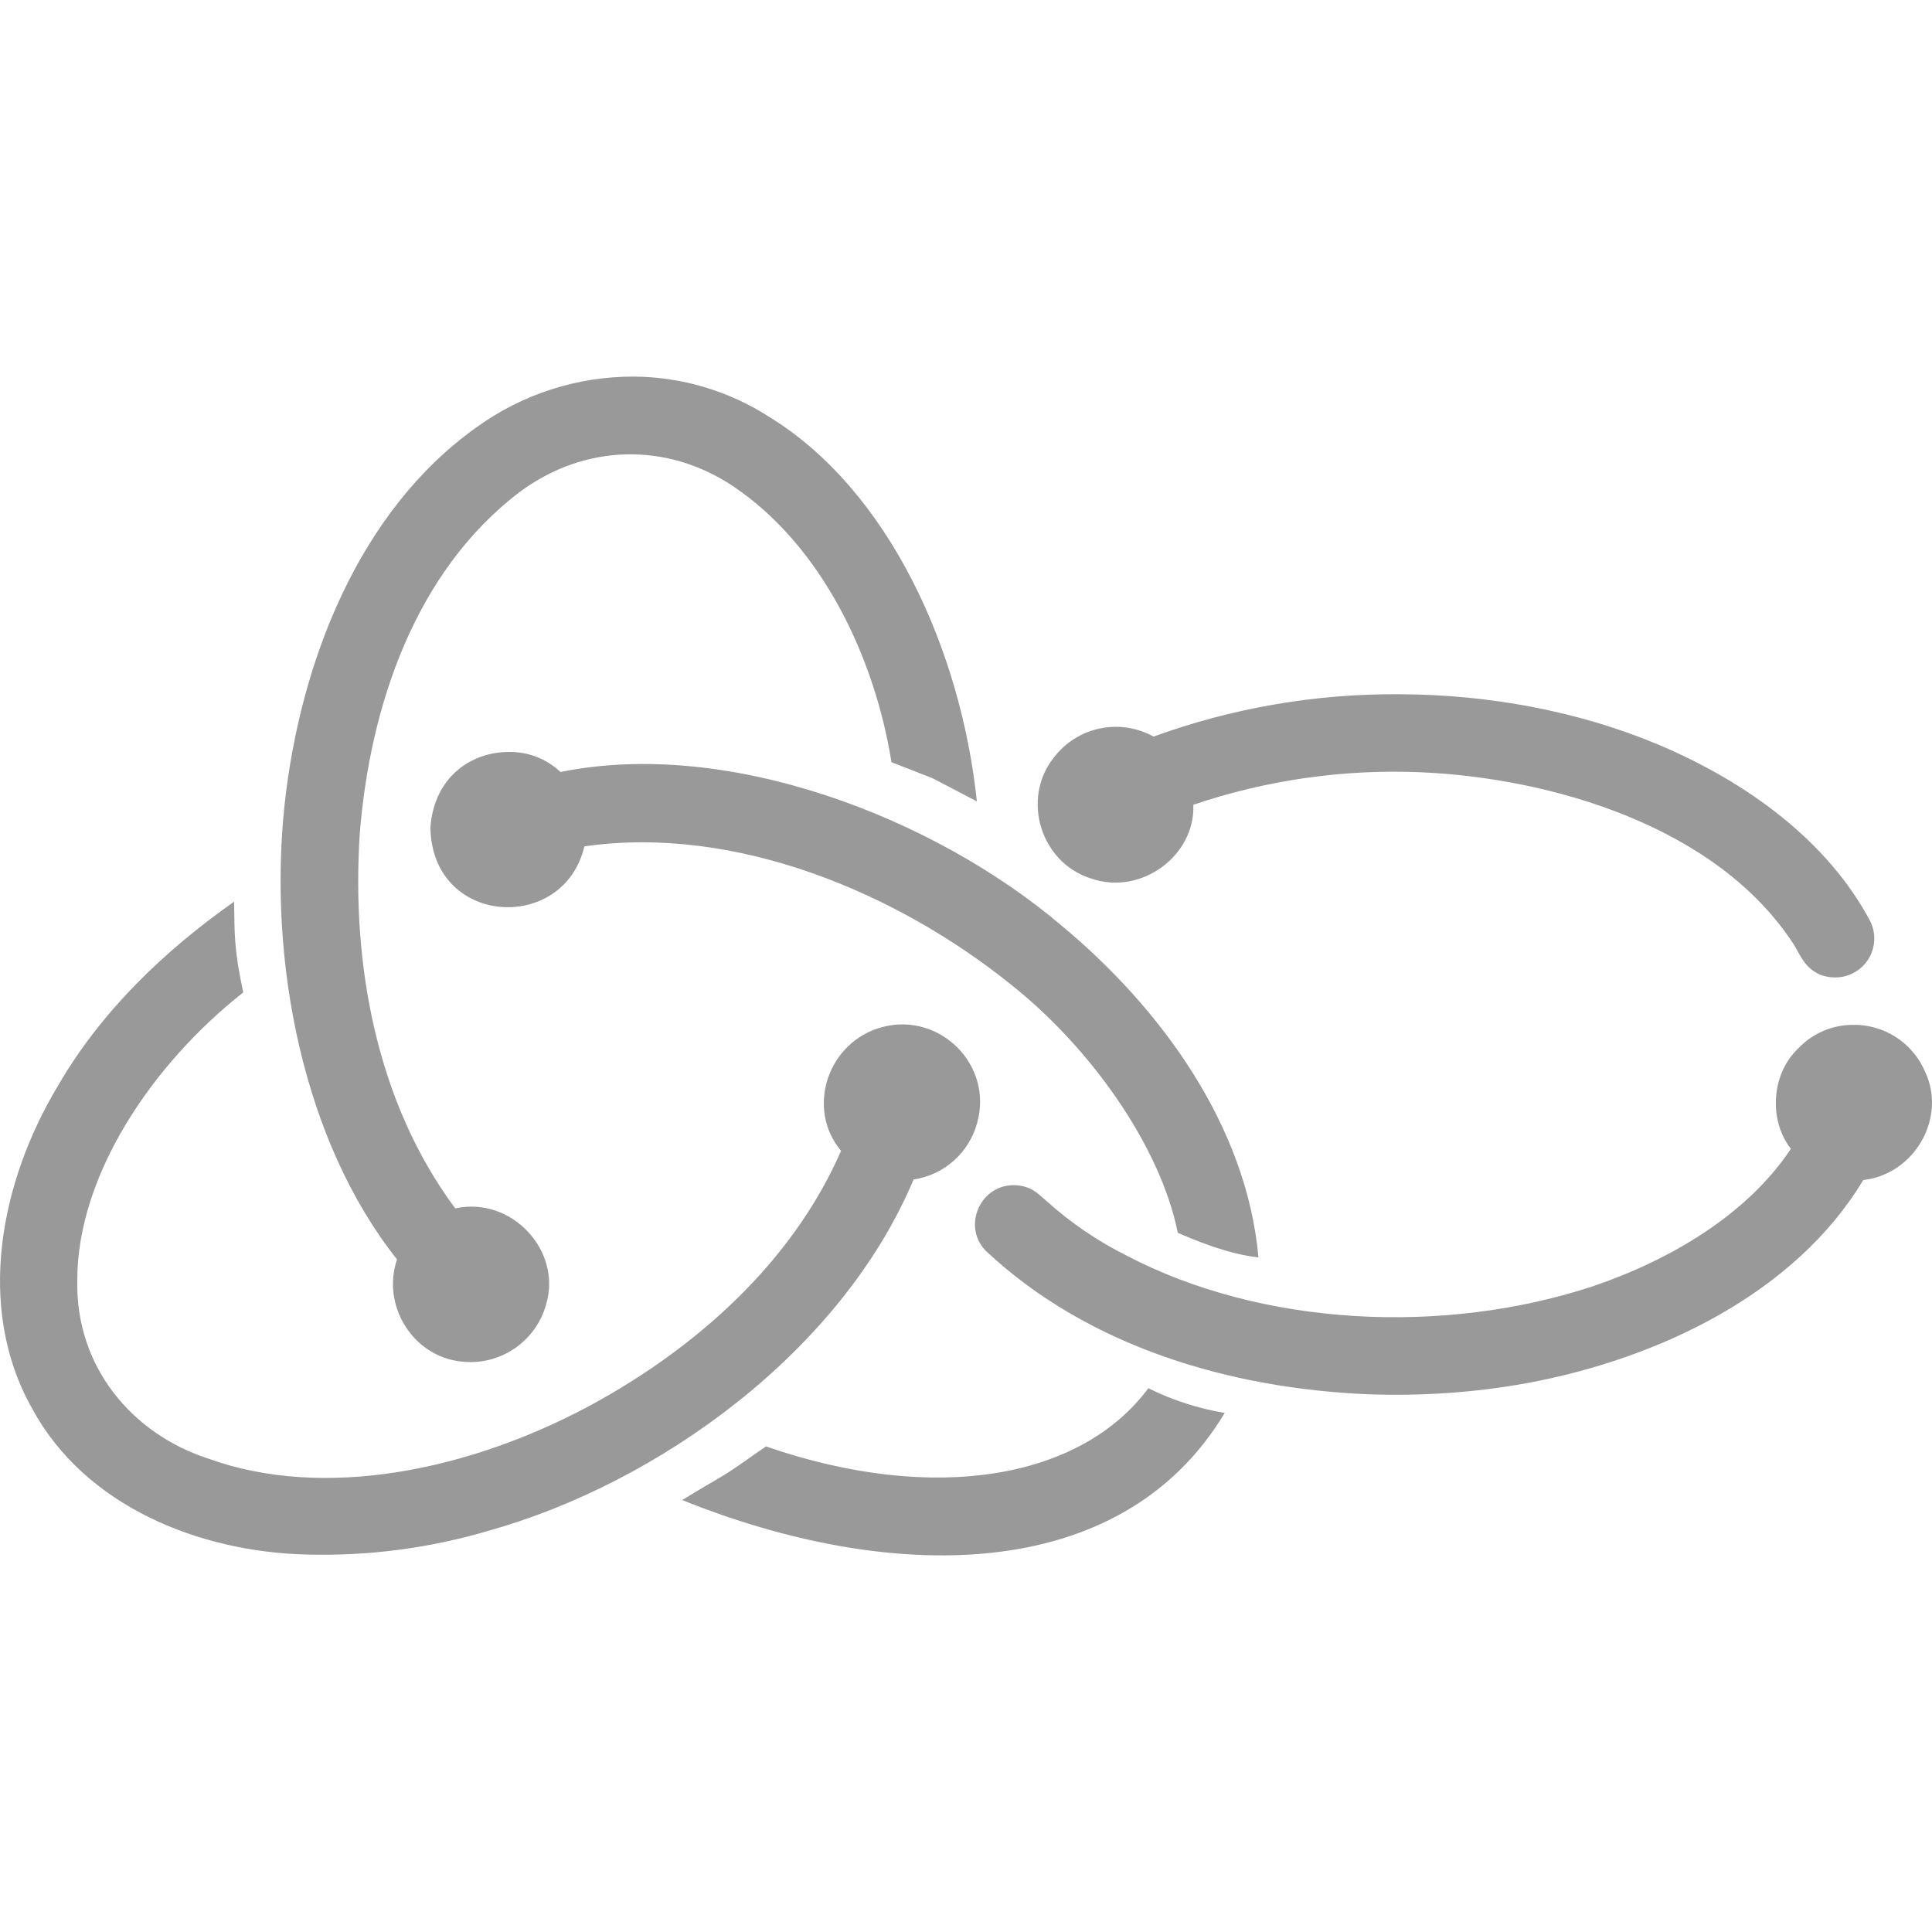
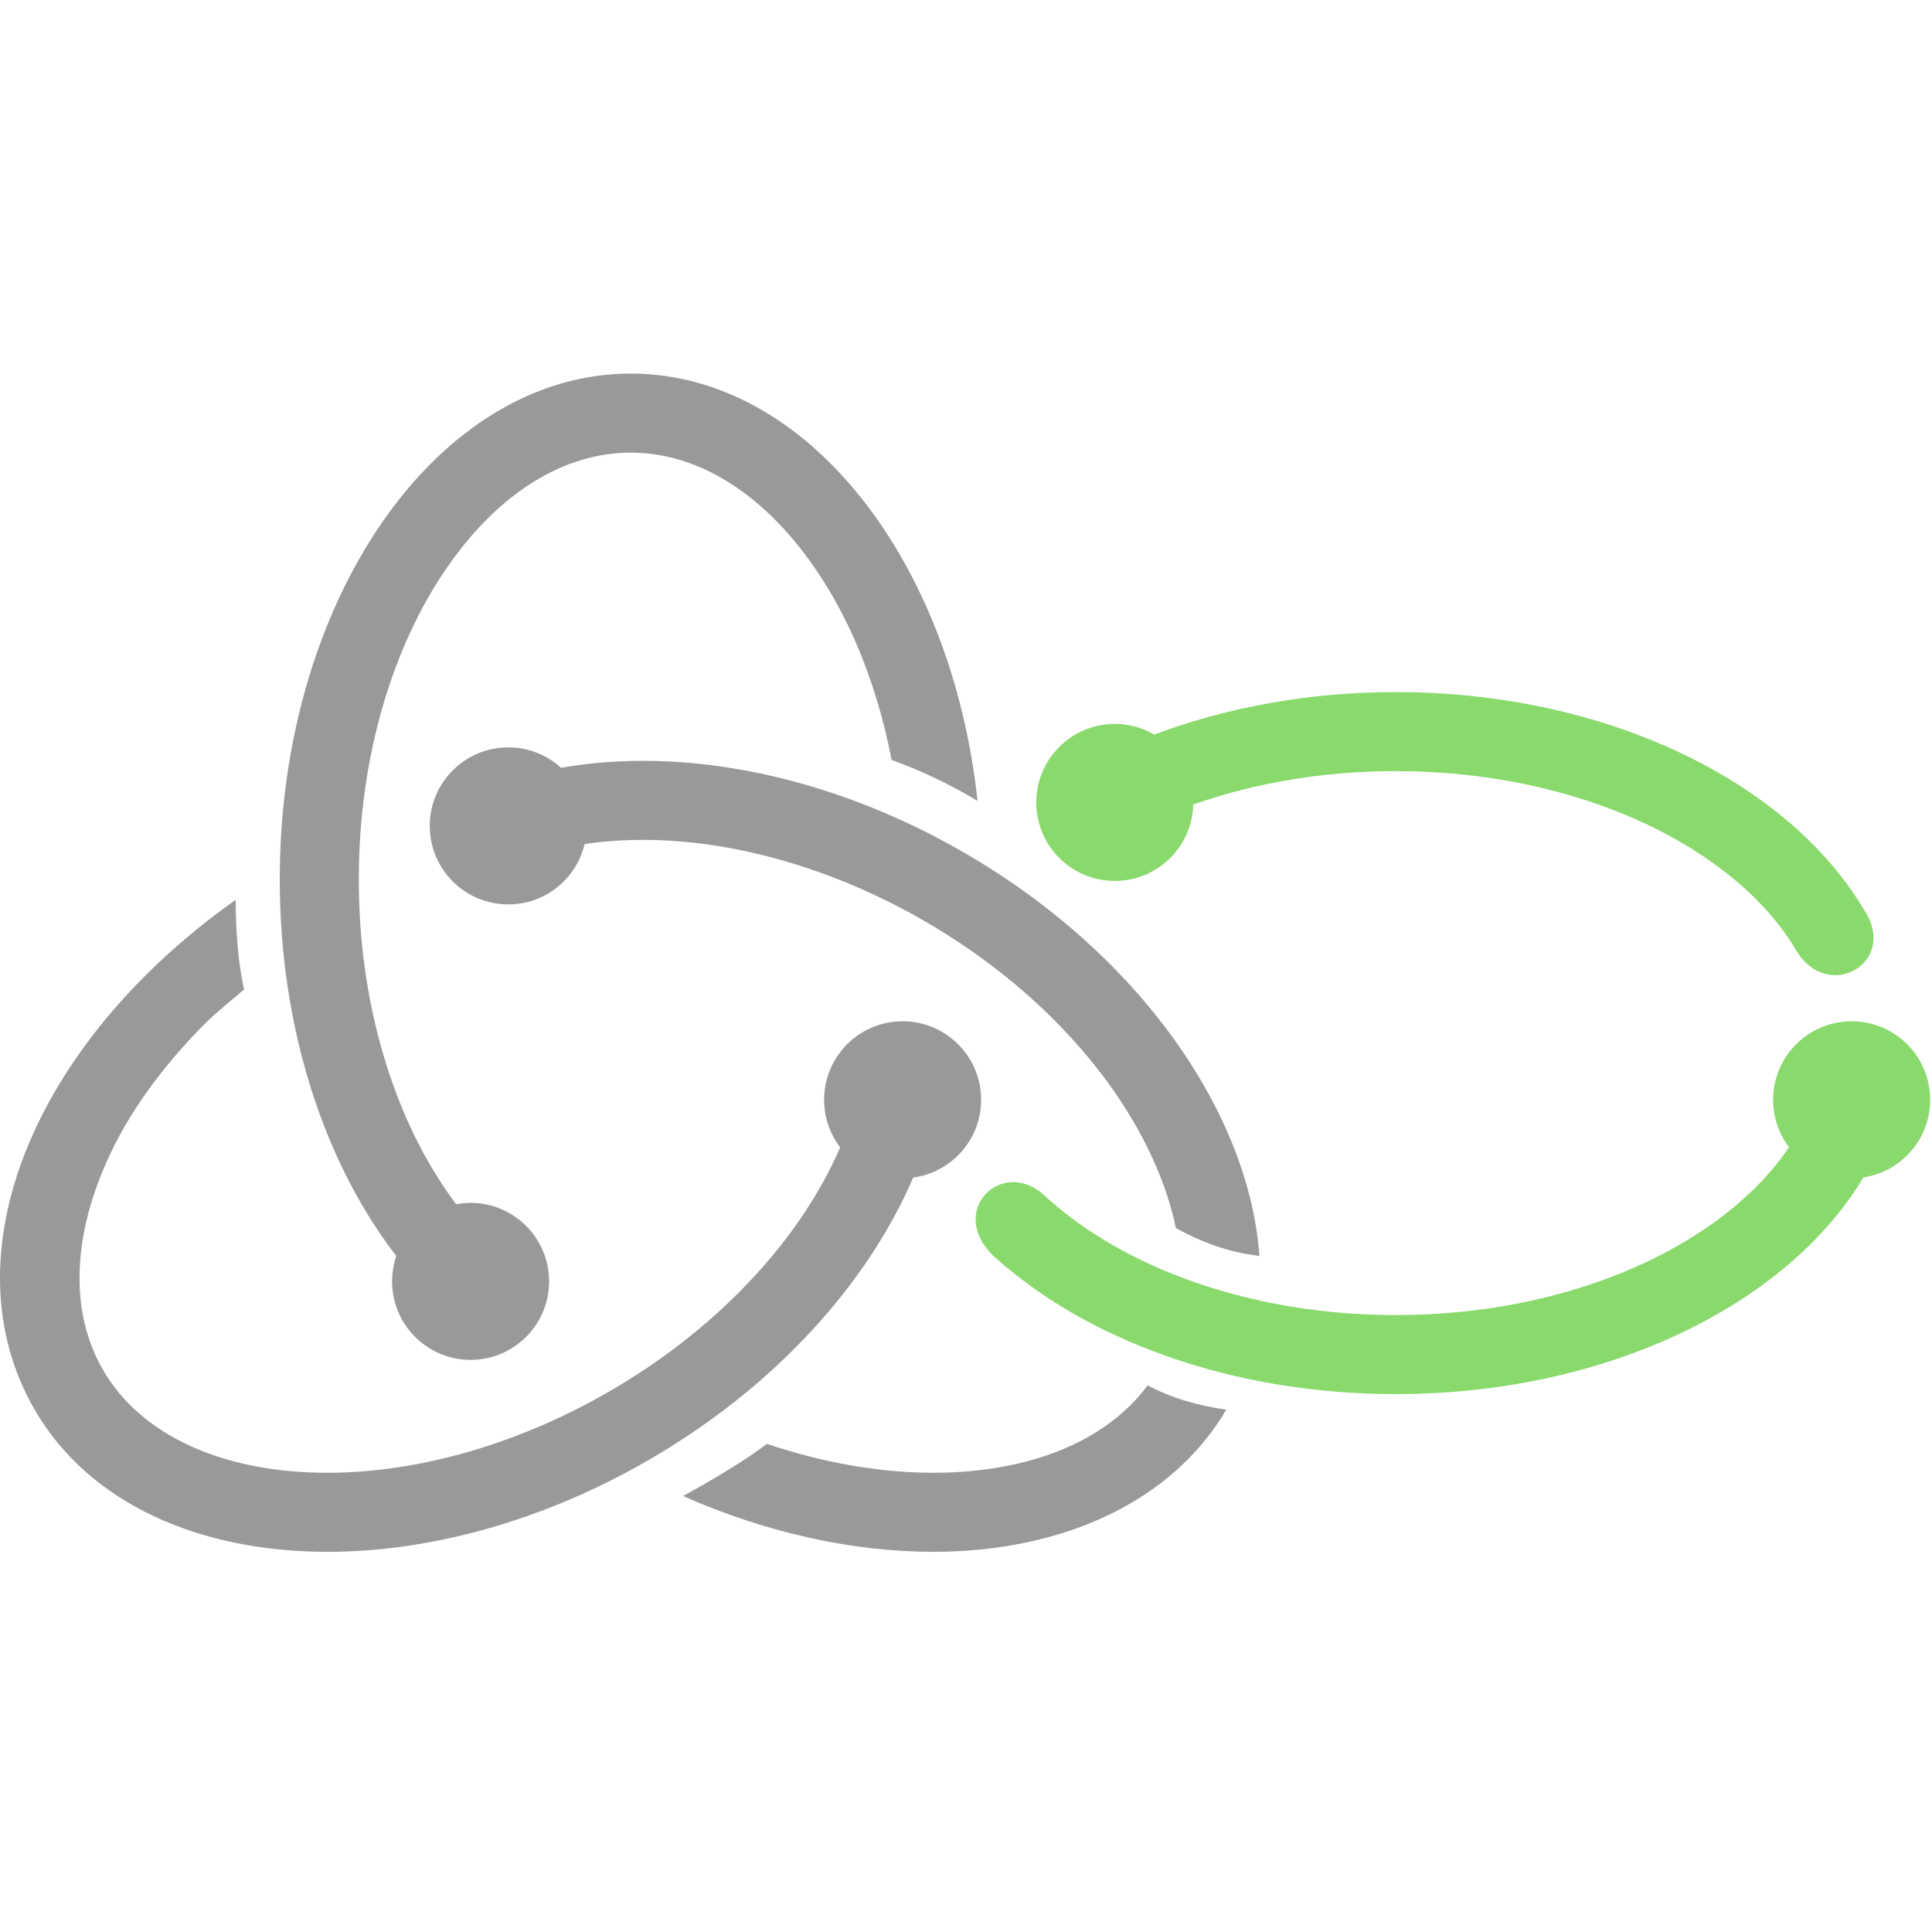
- <svg xmlns="http://www.w3.org/2000/svg" role="img" viewBox="0 0 24 24">
-   <path fill="#999999" d="M7.871 4.678a3.315 3.315 0 0 0-1.953.631C4.455 6.35 3.724 8.235 3.534 10.007c-.204 1.938.23 4.166 1.398 5.638-.194.57.193 1.202.793 1.268a.975.975 0 0 0 1.06-.713c.197-.66-.425-1.342-1.13-1.189-.982-1.321-1.29-3.038-1.186-4.653.125-1.576.683-3.255 1.985-4.245.81-.602 1.828-.622 2.65-.075 1.107.742 1.763 2.132 1.97 3.43l.51.199.551.288c-.198-1.888-1.097-3.866-2.576-4.774a3.149 3.149 0 0 0-1.688-.503zm9.515 3.946a8.752 8.752 0 0 0-3.056.526.968.968 0 0 0-1.246.27c-.394.505-.162 1.297.475 1.495.615.211 1.29-.284 1.265-.918a7.778 7.778 0 0 1 2.839-.403c1.575.07 3.665.654 4.626 2.148.076.119.165.404.521.4a.484.484 0 0 0 .422-.7c-.526-.99-1.522-1.725-2.636-2.194-.984-.412-2.095-.62-3.21-.624zm-11.06.717c-.455-.003-.93.296-.979.933.012 1.233 1.657 1.33 1.912.24 1.887-.271 3.894.584 5.3 1.717.973.77 1.852 1.993 2.072 3.083.162.071.61.265 1.002.306-.146-1.638-1.215-3.101-2.452-4.127-1.568-1.33-4.123-2.328-6.218-1.903a.912.912 0 0 0-.636-.249zm-3.418 1.86c-.866.609-1.65 1.36-2.185 2.282C.008 14.668-.312 16.24.4 17.499c.66 1.218 2.082 1.78 3.41 1.812a7.263 7.263 0 0 0 2.265-.297c2.104-.59 4.373-2.222 5.274-4.362a.964.964 0 0 0 .79-.705c.2-.72-.463-1.372-1.169-1.191-.686.175-.966 1.012-.522 1.54-.607 1.389-1.8 2.449-3.112 3.161-1.493.804-3.306 1.188-4.758.659-.93-.304-1.642-1.13-1.618-2.215 0-1.297.924-2.677 2.062-3.573-.118-.538-.107-.74-.114-1.128zm20.103 1.53a.938.938 0 0 0-.672.292c-.344.327-.364.902-.092 1.248-.546.823-1.508 1.384-2.455 1.706-1.855.613-4.111.503-5.798-.38a4.48 4.48 0 0 1-.99-.674c-.141-.128-.183-.157-.296-.188-.5-.105-.783.486-.457.808 1.269 1.189 3.037 1.706 4.744 1.777.664.024 1.33-.02 1.983-.14 1.622-.302 3.318-1.107 4.168-2.521.639-.072 1.038-.775.769-1.344a.958.958 0 0 0-.904-.584zm-8.746 4.514c-.83 1.12-2.646 1.45-4.75.723-.19.13-.302.214-.433.3-.13.087-.29.17-.607.366 2.558 1.032 5.444 1.076 6.739-1.082a3.39 3.39 0 0 1-.949-.307z" />
+ <svg xmlns="http://www.w3.org/2000/svg" width="800px" height="800px" viewBox="0 -49.5 256 256" version="1.1" preserveAspectRatio="xMidYMid">
+   <g>
+     <path d="M130.005,96.227 C130.005,101.498 126.084,105.851 121.001,106.534 C114.974,120.583 102.699,134.289 85.881,143.999 C71.766,152.148 56.808,156.125 43.391,156.125 C26.328,156.125 11.755,149.695 4.565,137.242 C-7.112,117.018 4.266,88.798 31.232,69.729 C31.233,74.085 31.574,78.079 32.337,81.623 C30.161,83.458 28.184,85.029 26.254,87.052 C21.288,92.258 17.318,97.652 14.602,103.411 C9.536,114.153 9.193,124.307 13.637,132.004 C18.644,140.676 29.489,145.649 43.391,145.649 C55.438,145.649 68.667,141.841 80.643,134.927 C87.617,130.901 93.818,126.066 99.074,120.555 C104.04,115.349 107.935,109.789 110.651,104.03 C110.888,103.528 111.111,103.028 111.326,102.529 C109.992,100.78 109.199,98.597 109.199,96.227 C109.199,90.482 113.856,85.824 119.602,85.824 C125.348,85.824 130.005,90.482 130.005,96.227 Z M83.578,-0 C106.805,-0 126.056,24.543 129.529,56.62 C125.906,54.443 122.113,52.628 118.141,51.195 C117.667,48.716 117.08,46.281 116.381,43.897 C114.355,36.993 111.488,30.84 107.858,25.608 C101.089,15.85 92.465,10.476 83.578,10.476 C74.69,10.476 66.067,15.85 59.298,25.608 C55.668,30.84 52.801,36.993 50.775,43.897 C48.631,51.204 47.544,58.992 47.544,67.044 C47.544,75.096 48.631,82.884 50.775,90.19 C52.801,97.094 55.668,103.247 59.298,108.48 C59.674,109.021 60.056,109.549 60.443,110.064 C61.063,109.949 61.702,109.886 62.355,109.886 C68.101,109.886 72.758,114.544 72.758,120.289 C72.758,126.034 68.101,130.692 62.355,130.692 C56.609,130.692 51.952,126.034 51.952,120.289 C51.952,119.113 52.15,117.983 52.51,116.928 C43.032,104.655 37.068,86.855 37.068,67.044 C37.068,30.016 57.891,-0 83.578,-0 Z M123.665,145.647 C136.422,145.647 146.605,141.459 152.064,134.069 C155.238,135.747 158.766,136.767 162.49,137.285 C155.259,149.6 140.631,156.123 123.665,156.123 C113.174,156.123 101.743,153.692 90.508,148.737 C94.88,146.322 98.753,143.989 101.622,141.82 C109.048,144.323 116.562,145.647 123.665,145.647 Z M140.877,86.884 C135.621,81.373 129.42,76.538 122.447,72.512 C110.471,65.597 97.242,61.789 85.198,61.789 L85.196,61.789 C82.564,61.79 80.041,61.968 77.647,62.316 C77.586,62.325 77.528,62.336 77.467,62.345 C76.379,66.928 72.263,70.339 67.347,70.339 C61.602,70.339 56.944,65.681 56.944,59.936 C56.944,54.19 61.602,49.532 67.347,49.532 C70.045,49.532 72.503,50.559 74.351,52.244 C74.365,52.241 74.379,52.238 74.393,52.235 C77.84,51.623 81.458,51.314 85.194,51.314 C98.613,51.313 113.567,55.289 127.684,63.44 C150.91,76.849 165.489,97.88 166.882,116.91 C162.664,116.435 159.094,115.036 155.813,113.226 C155.153,110.048 154.033,106.757 152.454,103.409 C149.738,97.649 145.843,92.089 140.877,86.884 Z" fill="#999999">
+ 
+ </path>
+     <path d="M247.009,71.082 C251.618,78.022 242.233,83.451 238.031,76.472 C235.469,72.099 231.539,68.009 226.388,64.436 C221.156,60.806 215.002,57.939 208.099,55.913 C200.792,53.769 193.004,52.682 184.952,52.682 C176.9,52.682 169.112,53.769 161.805,55.913 C160.548,56.282 159.318,56.682 158.112,57.107 C157.962,62.722 153.367,67.229 147.715,67.229 C141.97,67.229 137.312,62.571 137.312,56.826 C137.312,51.08 141.97,46.422 147.715,46.422 C149.627,46.422 151.417,46.94 152.956,47.84 C162.466,44.25 173.364,42.206 184.952,42.206 C212.982,42.206 236.995,54.14 247.009,71.082 Z M255.756,96.227 C255.756,101.444 251.916,105.763 246.91,106.514 C236.837,123.369 212.891,135.226 184.952,135.226 C163.134,135.226 143.751,127.996 131.508,116.802 C125.586,110.849 132.714,103.932 138.238,108.764 C139.82,110.239 141.582,111.654 143.516,112.996 C148.749,116.626 154.902,119.493 161.805,121.519 C169.112,123.663 176.9,124.75 184.952,124.75 C193.004,124.75 200.792,123.663 208.099,121.519 C215.002,119.493 221.156,116.626 226.388,112.996 C230.928,109.847 234.515,106.296 237.057,102.504 C235.735,100.76 234.949,98.586 234.949,96.227 C234.949,90.482 239.607,85.824 245.353,85.824 C251.098,85.824 255.756,90.482 255.756,96.227 Z" fill="#89D96D">
+ 
+ </path>
+   </g>
</svg>
